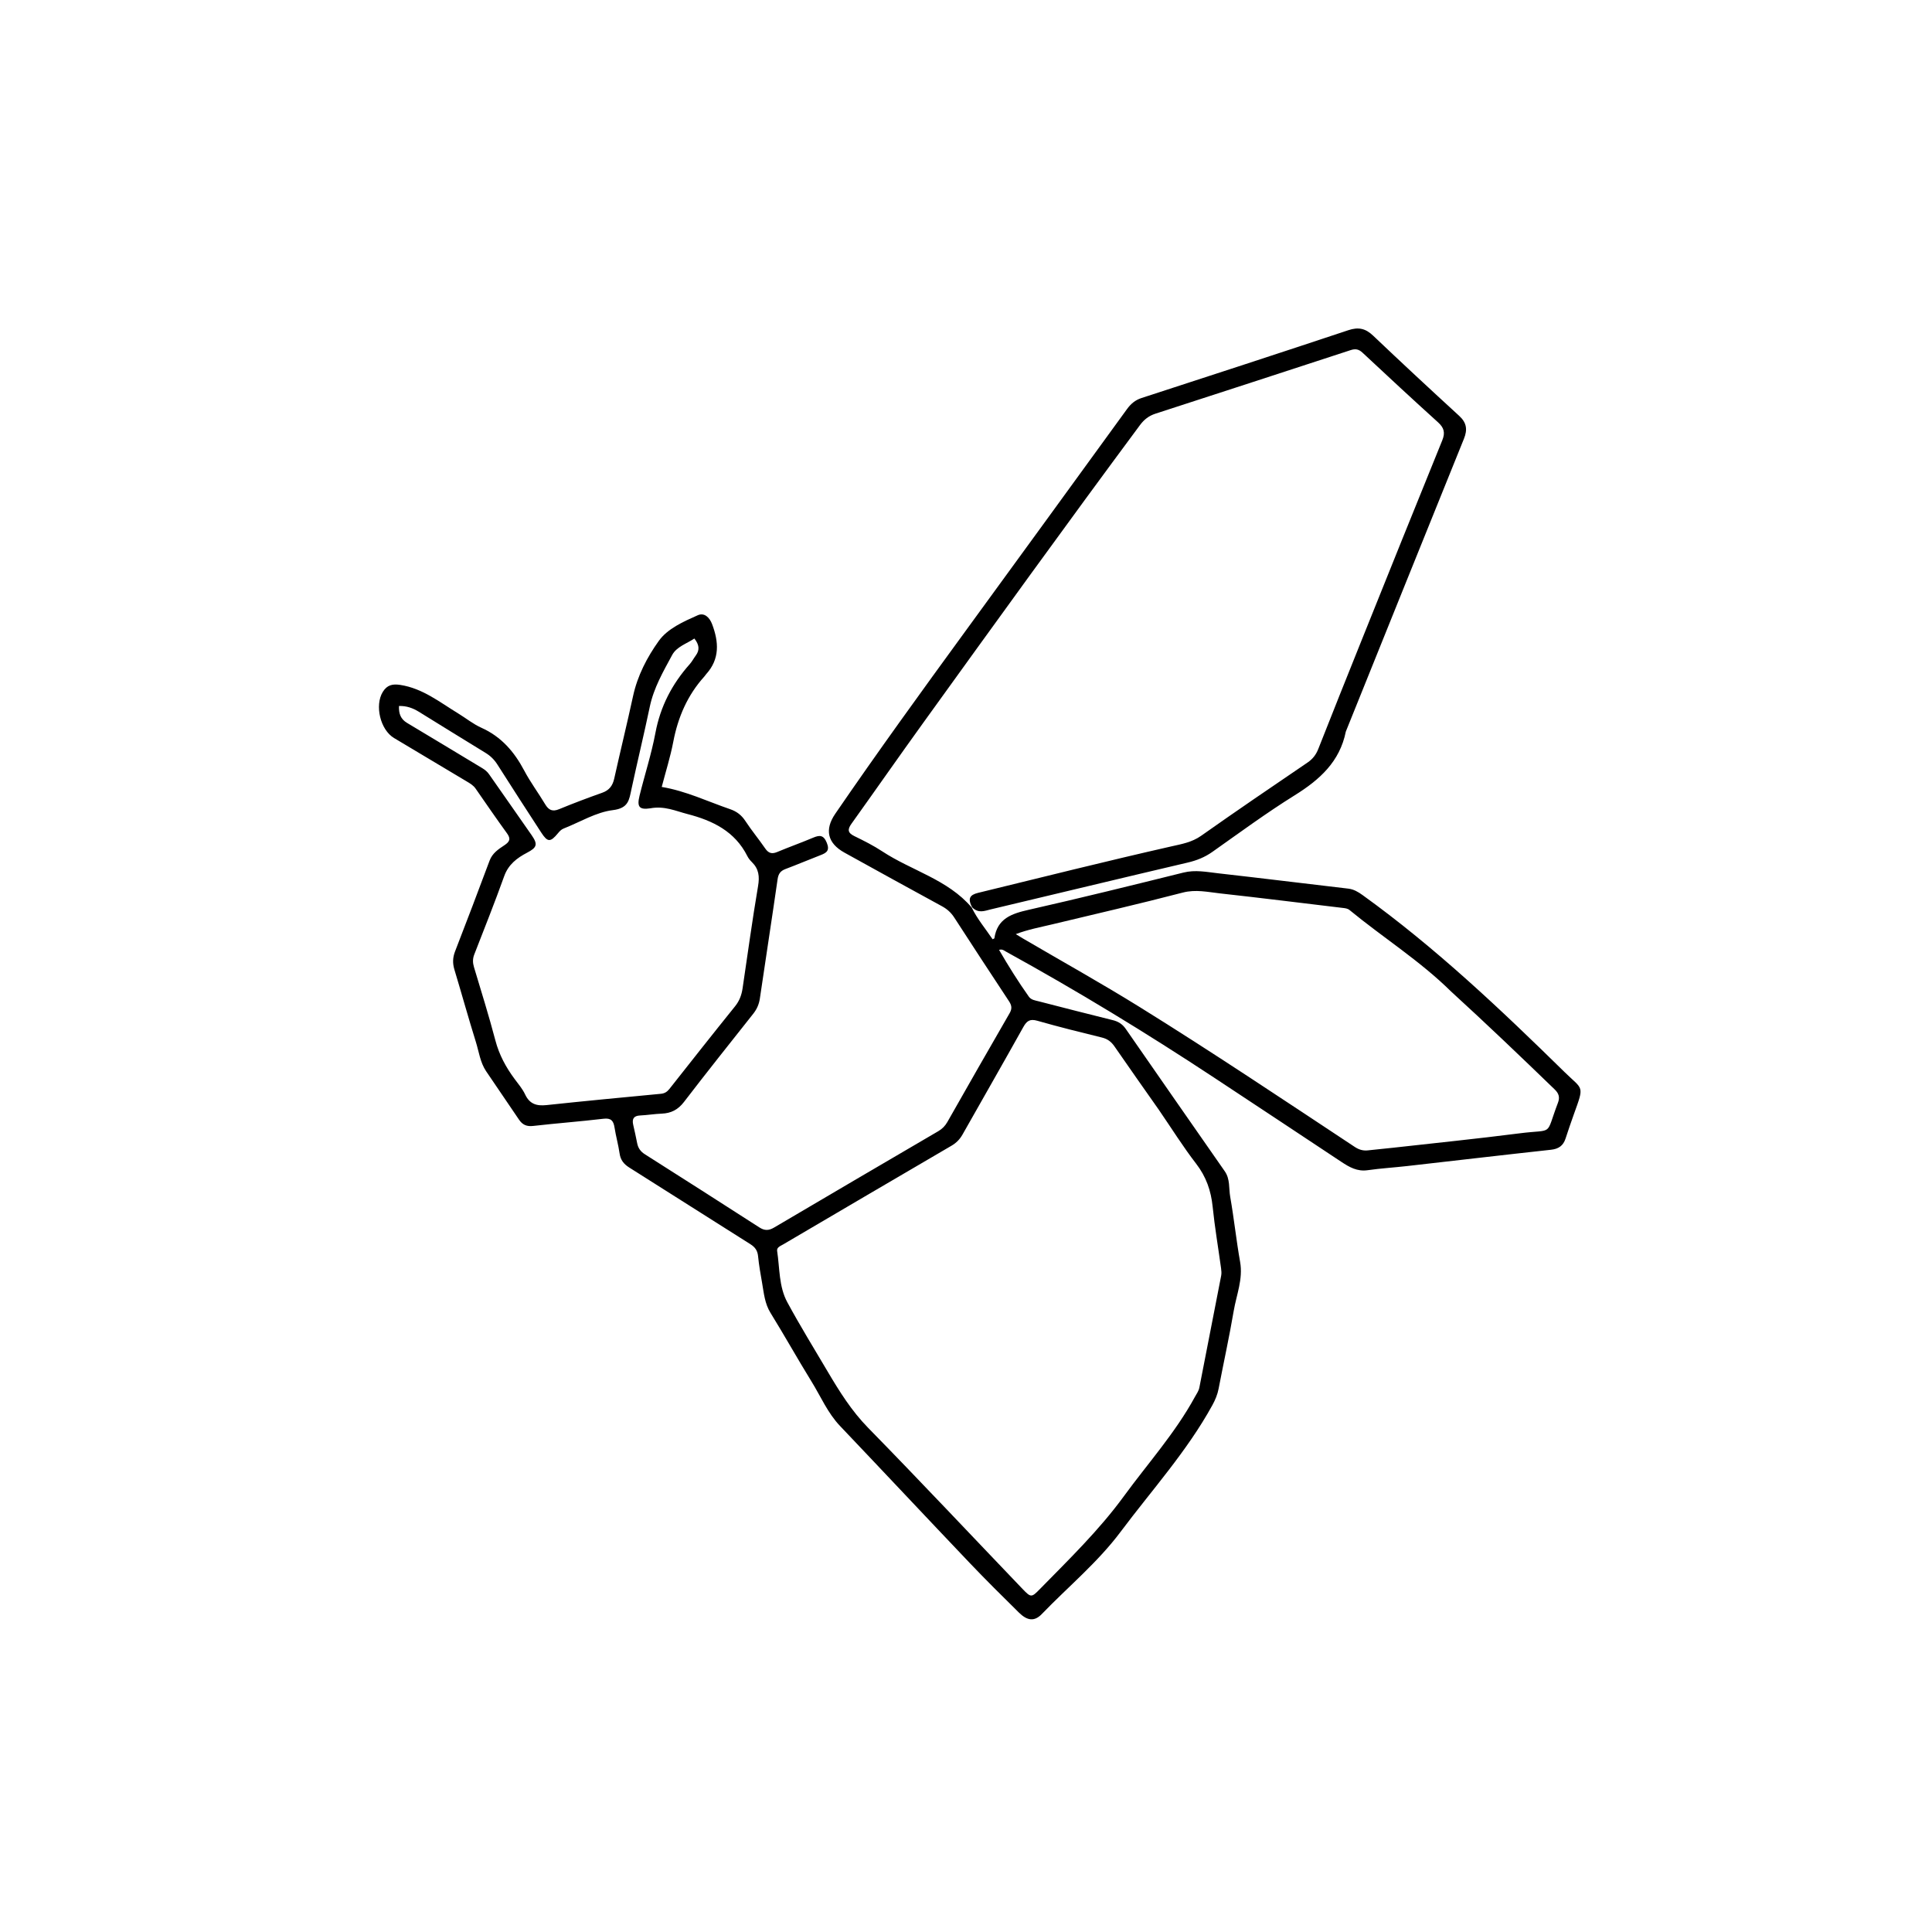
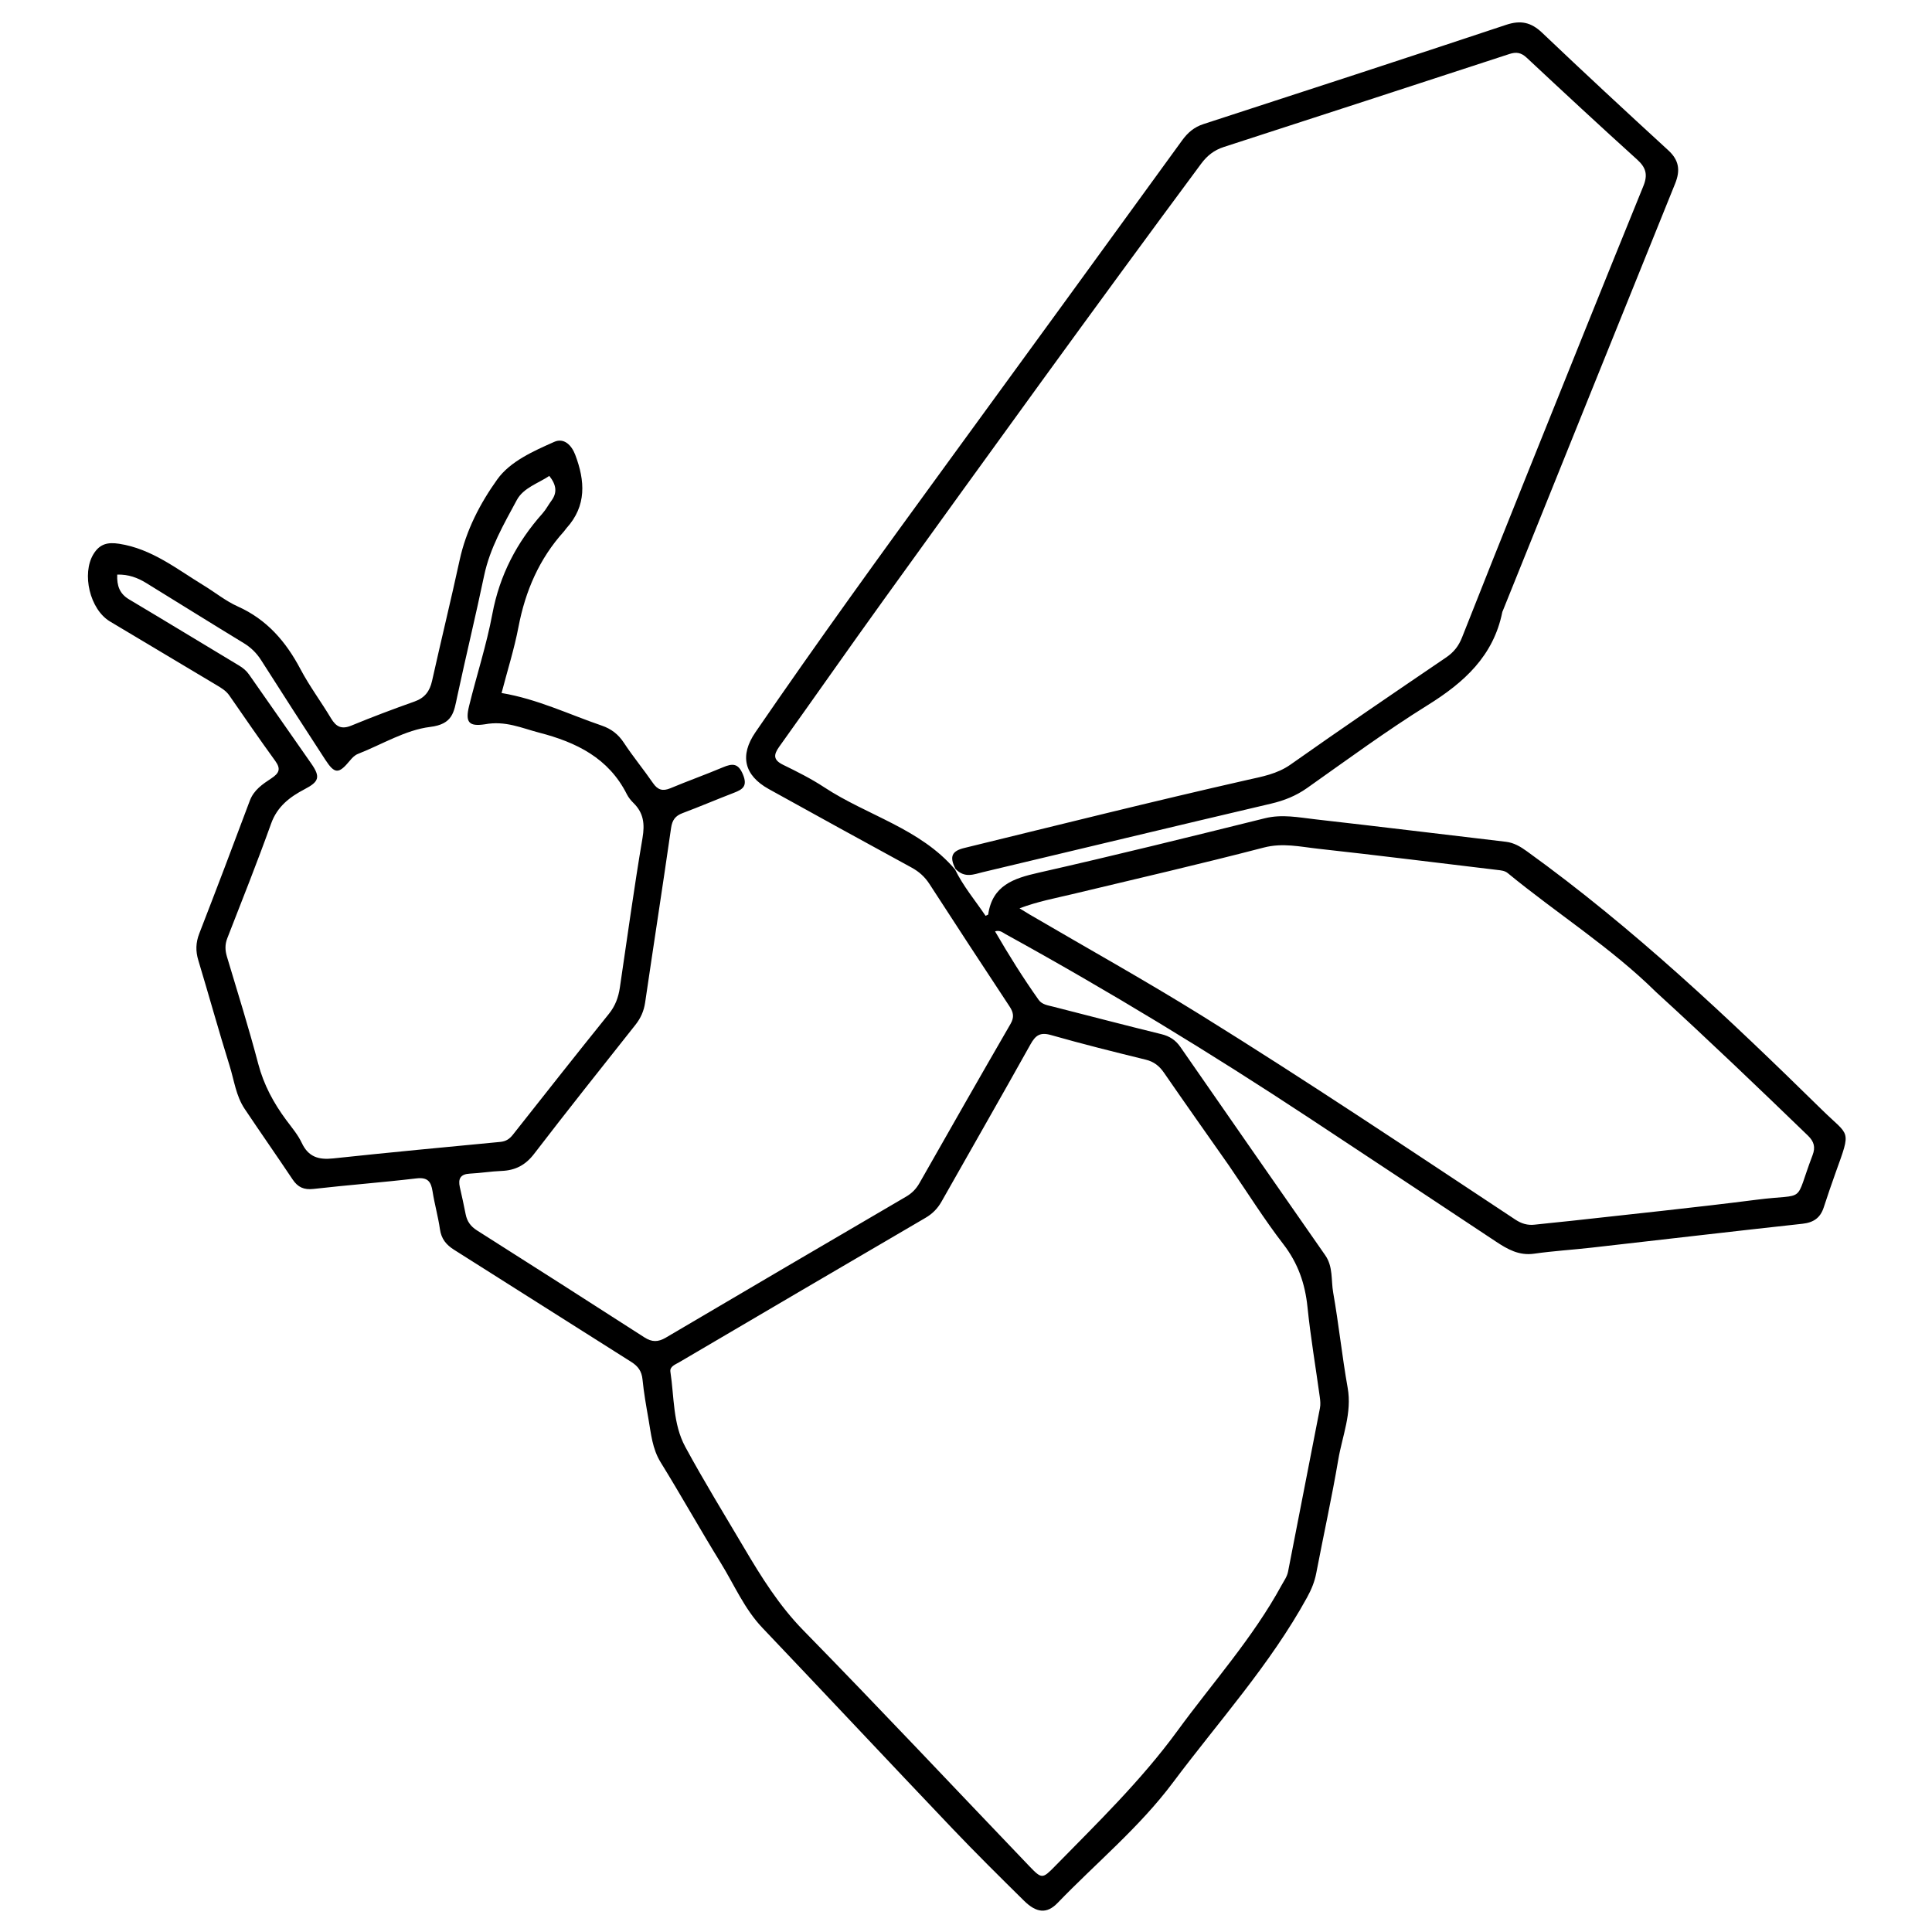
- <svg xmlns="http://www.w3.org/2000/svg" version="1.1" id="Layer_1" x="0px" y="0px" width="100%" viewBox="0 0 1024 1024" enable-background="new 0 0 1024 1024" xml:space="preserve">
+ <svg xmlns="http://www.w3.org/2000/svg" version="1.1" id="Layer_1" x="0px" y="0px" width="18" height="18" viewBox="169 166 700 700" enable-background="new 169 166 700 700" xml:space="preserve">
  <path fill="#000000" opacity="1" stroke="none" d=" M515.012,480.992   C518.001,487.129 522.371,492.298 526.095,497.82   C526.758,497.486 527.025,497.428 527.038,497.333   C528.568,486.816 536.178,484.26 545.211,482.216   C572.654,476.007 599.974,469.248 627.285,462.473   C633.55,460.919 639.566,462.178 645.633,462.863   C668.631,465.459 691.602,468.294 714.589,470.988   C717.542,471.334 719.88,472.745 722.213,474.426   C760.869,502.286 795.319,534.935 829.237,568.206   C839.128,577.908 839.822,574.929 834.127,590.735   C832.604,594.963 831.163,599.223 829.764,603.494   C828.531,607.256 826.087,608.954 822.064,609.393   C796.592,612.17 771.144,615.166 745.683,618.045   C738.74,618.831 731.749,619.251 724.836,620.237   C719.36,621.018 715.182,618.618 710.964,615.821   C688.468,600.906 665.972,585.992 643.441,571.132   C607.545,547.456 570.847,525.102 533.171,504.366   C532.217,503.841 531.307,502.917 529.525,503.45   C534.49,512.016 539.658,520.28 545.304,528.244   C546.556,530.01 548.677,530.246 550.606,530.74   C563.673,534.079 576.723,537.49 589.821,540.703   C592.78,541.429 594.947,542.854 596.644,545.299   C614.127,570.481 631.607,595.665 649.155,620.801   C652.055,624.954 651.241,629.811 652.036,634.319   C654.055,645.777 655.248,657.381 657.285,668.835   C658.908,677.963 655.348,686.242 653.888,694.837   C651.546,708.613 648.529,722.272 645.898,736   C645.294,739.152 644.133,741.943 642.58,744.77   C629.174,769.176 610.505,789.747 593.962,811.863   C581.814,828.103 566.15,840.984 552.178,855.479   C548.289,859.513 544.526,859.122 540.002,854.659   C531.225,845.998 522.454,837.322 513.954,828.391   C490.979,804.254 468.197,779.933 445.228,755.789   C438.669,748.895 435.041,740.21 430.159,732.301   C422.722,720.253 415.818,707.876 408.374,695.832   C405.331,690.908 404.891,685.496 403.95,680.122   C403.118,675.368 402.266,670.602 401.795,665.804   C401.503,662.824 400.2,661.012 397.725,659.452   C376.3,645.953 354.957,632.323 333.531,618.825   C330.646,617.008 328.897,614.855 328.4,611.373   C327.742,606.766 326.437,602.252 325.722,597.65   C325.169,594.088 323.936,592.474 319.865,592.956   C307.47,594.424 295.012,595.354 282.61,596.771   C279.138,597.168 276.922,596.184 275.039,593.368   C269.295,584.781 263.368,576.317 257.623,567.731   C254.5,563.064 253.842,557.444 252.213,552.228   C248.245,539.519 244.703,526.677 240.852,513.93   C239.84,510.578 239.922,507.536 241.2,504.242   C247.405,488.248 253.503,472.212 259.498,456.138   C260.965,452.204 264.164,450.095 267.301,448.022   C270.104,446.17 270.877,444.654 268.732,441.7   C263.055,433.883 257.59,425.911 252.08,417.973   C250.889,416.256 249.179,415.256 247.466,414.232   C234.595,406.54 221.711,398.867 208.844,391.167   C201.535,386.793 198.531,373.867 202.859,366.771   C205.168,362.987 208.095,362.395 212.172,363.022   C224.022,364.846 233.065,372.179 242.825,378.125   C246.95,380.638 250.78,383.771 255.146,385.727   C265.7,390.456 272.585,398.453 277.863,408.443   C281.122,414.612 285.351,420.261 288.94,426.264   C290.779,429.338 292.76,430.356 296.302,428.896   C303.845,425.786 311.488,422.903 319.18,420.179   C322.911,418.857 324.711,416.448 325.547,412.689   C328.799,398.073 332.367,383.527 335.545,368.896   C337.892,358.089 342.995,348.312 349.18,339.682   C353.848,333.168 362.217,329.474 369.805,326.099   C373.333,324.53 376.085,327.272 377.415,330.776   C380.984,340.18 381.612,349.253 374.242,357.365   C373.908,357.733 373.661,358.182 373.327,358.551   C364.377,368.447 359.344,380.119 356.85,393.168   C355.329,401.132 352.857,408.914 350.73,417.092   C363.731,419.279 375.117,424.828 387.004,428.891   C390.474,430.078 393.013,432.026 395.057,435.138   C398.346,440.144 402.19,444.782 405.59,449.72   C407.314,452.225 409.106,452.762 411.906,451.59   C418.204,448.954 424.646,446.66 430.938,444.008   C434.39,442.554 436.495,442.462 438.214,446.678   C439.904,450.824 438.107,452.014 434.916,453.242   C428.698,455.634 422.569,458.259 416.332,460.598   C413.674,461.594 412.556,463.118 412.141,466.012   C409.117,487.094 405.837,508.138 402.746,529.21   C402.293,532.297 401.162,534.874 399.24,537.301   C386.931,552.842 374.579,568.35 362.51,584.076   C359.368,588.171 355.688,590.06 350.71,590.253   C346.887,590.401 343.086,591.04 339.263,591.225   C335.858,591.39 334.91,593.053 335.61,596.146   C336.346,599.391 337.075,602.64 337.708,605.906   C338.212,608.51 339.511,610.337 341.814,611.798   C362.076,624.646 382.296,637.559 402.468,650.548   C405.2,652.307 407.426,652.313 410.245,650.649   C439.227,633.546 468.269,616.546 497.316,599.554   C499.399,598.335 500.933,596.779 502.132,594.667   C513.076,575.402 524.048,556.151 535.141,536.972   C536.552,534.532 536.188,532.791 534.758,530.625   C525.027,515.888 515.35,501.115 505.759,486.286   C504.068,483.673 501.977,481.805 499.255,480.322   C481.992,470.916 464.77,461.434 447.574,451.907   C438.543,446.904 436.954,439.705 442.701,431.319   C465.119,398.607 488.379,366.496 511.743,334.457   C540.308,295.288 568.83,256.086 597.31,216.854   C599.349,214.046 601.659,212.057 605.036,210.959   C641.616,199.063 678.19,187.148 714.687,175.001   C719.964,173.245 723.73,174.046 727.736,177.857   C742.826,192.212 758.097,206.38 773.448,220.457   C777.39,224.073 777.856,227.762 775.928,232.527   C755.066,284.091 734.298,335.694 713.503,387.285   C713.441,387.44 713.347,387.587 713.315,387.748   C710.121,403.687 699.465,413.277 686.25,421.502   C671.273,430.823 657.024,441.325 642.596,451.508   C638.553,454.362 634.294,456.057 629.494,457.182   C594.651,465.348 559.861,473.74 525.042,482.01   C521.892,482.758 518.58,484.318 515.201,480.829   C512.885,476.329 513.907,474.33 518.368,473.241   C552.479,464.917 586.538,456.382 620.784,448.615   C626.242,447.377 631.702,446.463 636.6,443.005   C655.235,429.847 674.102,417.014 692.972,404.194   C695.745,402.31 697.501,400.054 698.714,396.977   C706.22,377.926 713.823,358.914 721.458,339.914   C735.735,304.385 750,268.851 764.433,233.385   C766.091,229.309 765.369,226.712 762.181,223.829   C748.719,211.653 735.409,199.307 722.148,186.911   C720.158,185.051 718.393,184.747 715.894,185.565   C681.414,196.846 646.914,208.067 612.404,219.258   C608.943,220.38 606.407,222.343 604.197,225.323   C565.405,277.622 527.312,330.428 489.235,383.247   C476.479,400.941 464.004,418.837 451.309,436.576   C449.183,439.547 449.191,441.38 452.759,443.119   C457.842,445.597 462.939,448.159 467.653,451.259   C483.232,461.506 502.344,466.129 515.012,480.992  M614.231,588.245   C606.386,577.063 598.49,565.918 590.738,554.673   C589.033,552.199 587.077,550.66 584.093,549.928   C572.62,547.117 561.151,544.261 549.795,541.021   C545.89,539.907 544.204,541.088 542.369,544.378   C531.743,563.431 520.879,582.35 510.145,601.342   C508.71,603.882 506.862,605.764 504.3,607.26   C474.527,624.639 444.809,642.113 415.082,659.572   C413.67,660.401 411.604,661.107 411.898,663.033   C413.297,672.177 412.766,681.869 417.286,690.211   C424.026,702.651 431.453,714.721 438.654,726.908   C444.909,737.493 451.332,747.791 460.112,756.758   C487.73,784.962 514.752,813.748 542.054,842.263   C546.431,846.834 546.77,846.722 551.107,842.297   C566.597,826.487 582.472,811.108 595.628,793.09   C608.382,775.623 622.936,759.463 633.359,740.327   C634.229,738.73 635.327,737.293 635.693,735.405   C639.52,715.651 643.423,695.911 647.245,676.156   C647.489,674.894 647.372,673.517 647.194,672.225   C645.703,661.347 643.847,650.509 642.731,639.594   C641.861,631.079 639.289,623.67 633.969,616.775   C627.06,607.822 621.05,598.176 614.231,588.245  M769.051,525.468   C752.618,509.251 733.046,496.945 715.304,482.359   C714.209,481.459 712.894,481.36 711.557,481.201   C689.916,478.628 668.293,475.896 646.63,473.519   C640.123,472.805 633.758,471.3 626.9,473.084   C603.872,479.075 580.676,484.421 557.533,489.966   C551.344,491.449 545.063,492.588 538.391,495.102   C540.104,496.15 541.071,496.763 542.059,497.342   C562.754,509.457 583.723,521.13 604.089,533.774   C642.583,557.672 680.236,582.887 718.028,607.877   C720.24,609.339 722.448,610.022 725.064,609.717   C729.362,609.214 733.676,608.85 737.976,608.367   C760.466,605.844 782.987,603.562 805.431,600.685   C824.035,598.301 818.831,602.633 825.735,584.525   C826.825,581.666 826.282,579.613 824.041,577.446   C806.071,560.081 788.029,542.795 769.051,525.468  M344.673,428.426   C338.938,429.279 337.49,427.78 338.957,421.802   C341.694,410.655 345.285,399.683 347.392,388.427   C350.021,374.385 356.24,362.483 365.612,351.968   C366.82,350.613 367.659,348.936 368.753,347.47   C370.986,344.475 370.581,341.665 368.028,338.434   C363.914,341.18 358.638,342.745 356.259,347.161   C351.544,355.91 346.503,364.571 344.41,374.549   C341.337,389.195 337.806,403.745 334.663,418.377   C333.451,424.018 333.111,428.368 324.848,429.382   C315.895,430.481 307.451,435.712 298.777,439.12   C297.479,439.63 296.624,440.556 295.754,441.609   C291.719,446.488 290.269,446.484 286.887,441.301   C279.061,429.31 271.31,417.27 263.615,405.194   C261.961,402.598 259.93,400.606 257.292,399.001   C245.485,391.816 233.763,384.492 221.994,377.246   C218.858,375.315 215.504,374.067 211.473,374.187   C211.309,378.176 212.302,381.103 215.764,383.164   C229.067,391.081 242.285,399.14 255.558,407.108   C257.015,407.982 258.251,408.979 259.233,410.39   C266.747,421.186 274.335,431.93 281.833,442.737   C285.189,447.575 284.538,449.243 279.385,451.936   C274.04,454.729 269.465,458.168 267.231,464.401   C262.234,478.343 256.744,492.109 251.364,505.912   C250.46,508.231 250.538,510.331 251.24,512.668   C255.113,525.576 259.143,538.446 262.571,551.474   C264.571,559.071 268.135,565.65 272.73,571.846   C274.712,574.519 276.94,577.121 278.334,580.094   C280.725,585.19 284.446,586.281 289.677,585.722   C309.857,583.567 330.063,581.654 350.266,579.734   C352.295,579.542 353.603,578.68 354.815,577.145   C366.369,562.506 377.909,547.854 389.617,533.337   C391.931,530.467 393.06,527.353 393.58,523.865   C396.272,505.783 398.728,487.66 401.791,469.64   C402.656,464.554 402.204,460.555 398.536,456.953   C397.596,456.028 396.711,454.949 396.123,453.778   C389.519,440.625 377.795,434.933 364.342,431.452   C358.097,429.836 352.121,427.026 344.673,428.426  z" />
</svg>
